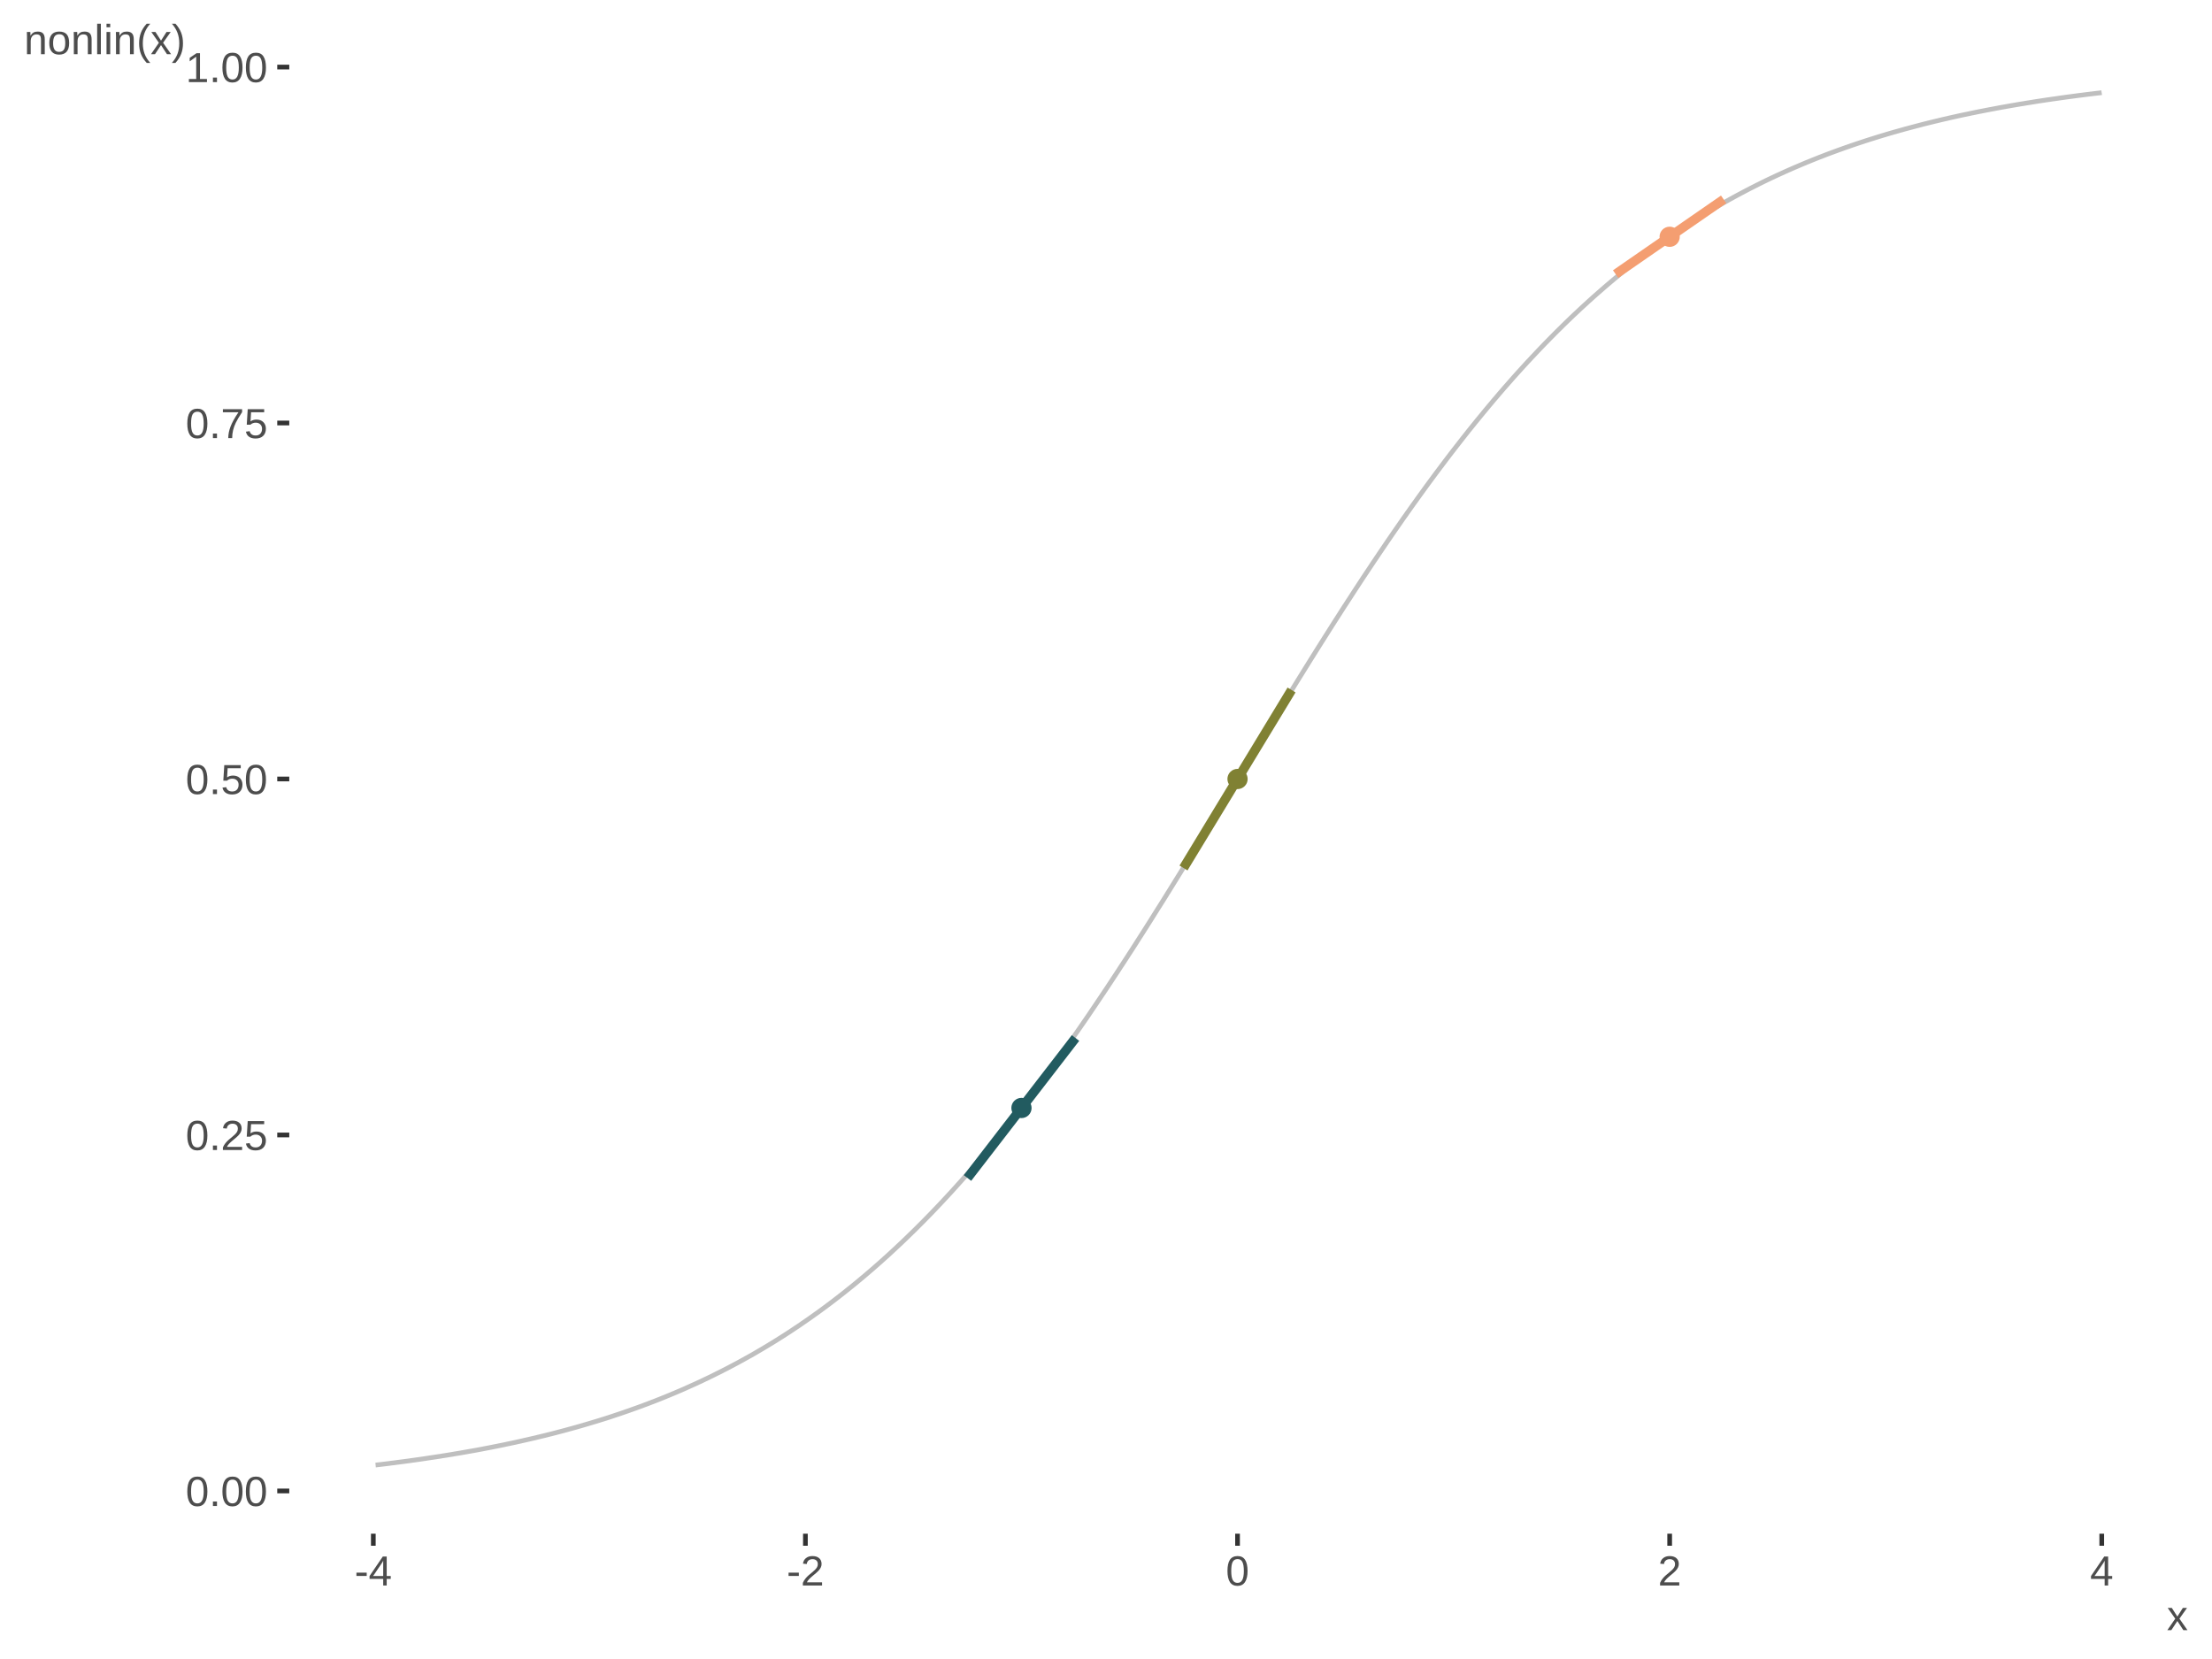
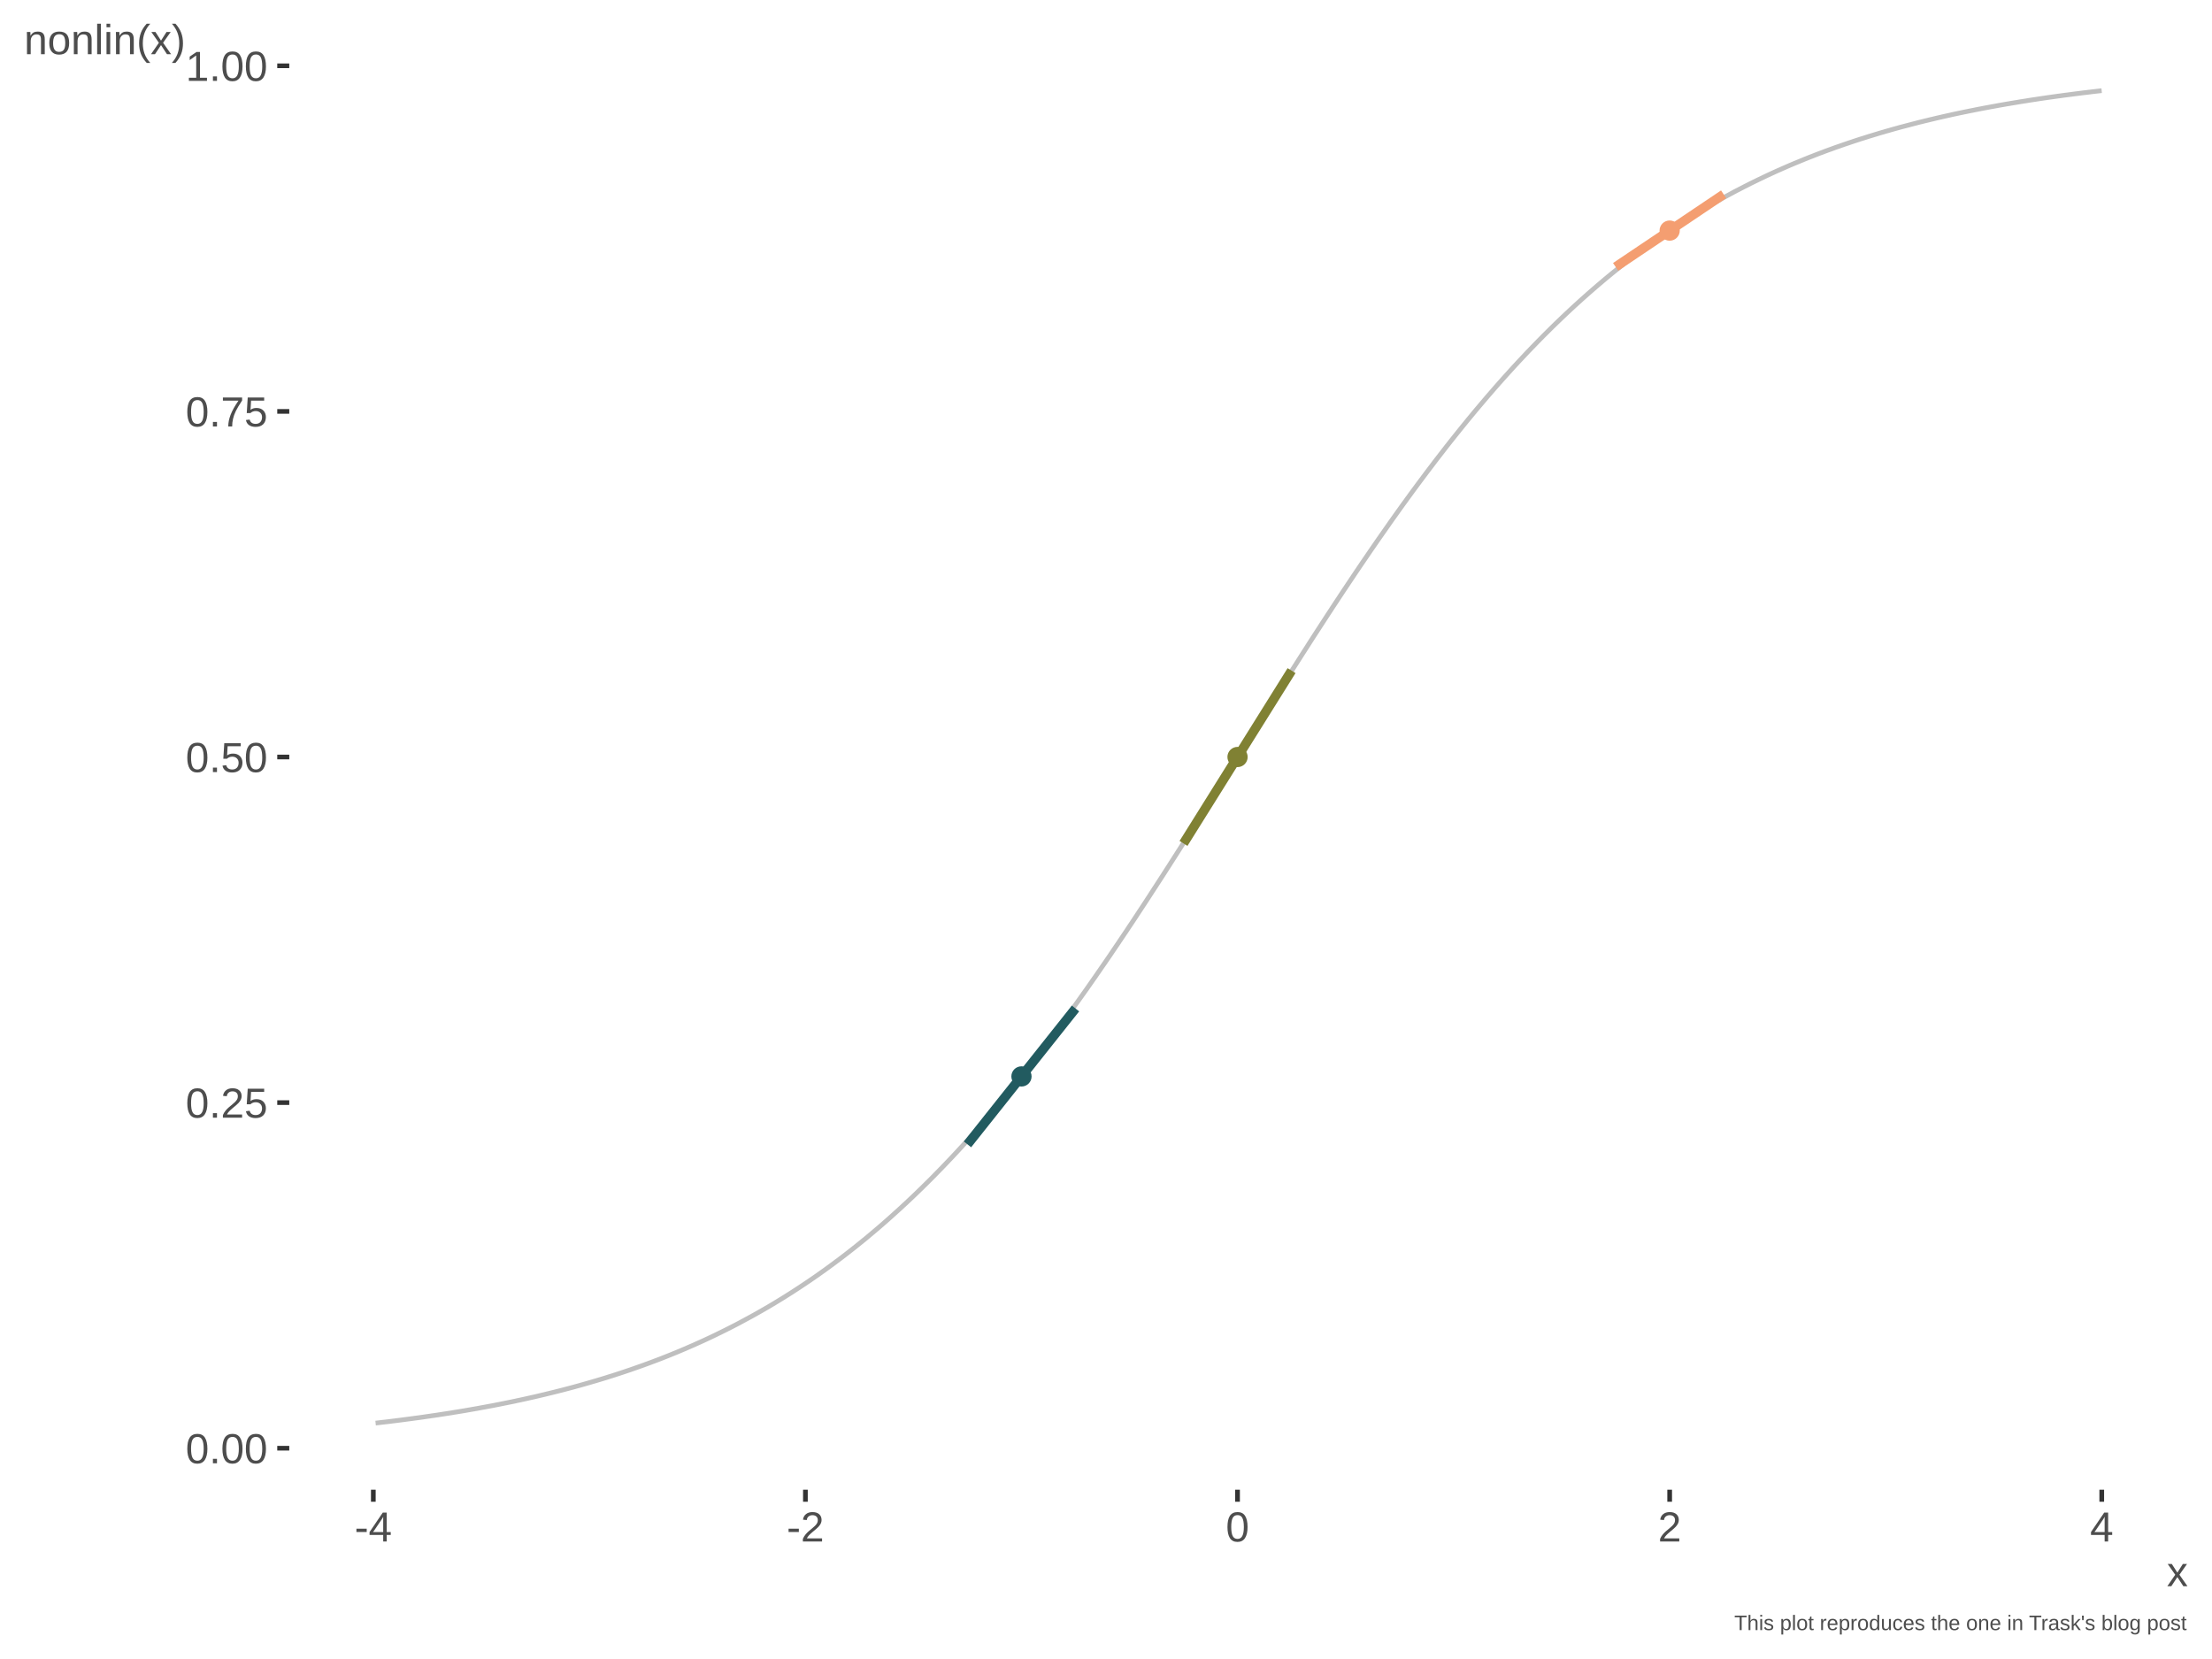
<svg xmlns="http://www.w3.org/2000/svg" viewBox="0 0 504.00 378.00">
  <defs>
    <style type="text/css">
    line, polyline, polygon, path, rect, circle {
      fill: none;
      stroke: #000000;
      stroke-linecap: round;
      stroke-linejoin: round;
      stroke-miterlimit: 10.00;
    }
  </style>
  </defs>
  <rect width="100%" height="100%" style="stroke: none; fill: none;" />
  <rect x="0.00" y="0.00" width="504.00" height="378.00" style="stroke-width: 1.07; stroke: none;" />
  <defs>
-     <clipPath id="cpNjUuOTF8NDk4LjUyfDM0OS40NXw1LjQ4">
-       <rect x="65.91" y="5.48" width="432.61" height="343.97" />
+     <clipPath id="cpNjUuOTF8NDk4LjUyfDMzOS40M3w1LjQ4">
+       <rect x="65.91" y="5.48" width="432.61" height="333.95" />
    </clipPath>
  </defs>
-   <polyline points="85.58,333.81 85.78,333.79 85.82,333.78 86.93,333.65 88.26,333.49 88.83,333.42 88.92,333.40 89.40,333.34 89.45,333.34 89.52,333.33 89.69,333.31 90.21,333.24 90.22,333.24 90.33,333.22 91.60,333.06 92.13,332.99 93.33,332.83 94.01,332.73 94.25,332.70 94.61,332.65 95.89,332.47 96.00,332.45 96.24,332.42 96.63,332.36 97.17,332.28 97.55,332.22 98.62,332.06 98.71,332.05 98.95,332.01 99.05,332.00 99.18,331.98 99.31,331.96 99.75,331.89 100.49,331.78 100.51,331.77 101.41,331.63 101.86,331.56 101.95,331.54 102.08,331.52 103.03,331.37 103.35,331.31 103.94,331.21 104.61,331.10 104.92,331.05 105.05,331.03 105.06,331.02 105.38,330.97 105.59,330.93 105.83,330.89 106.40,330.79 106.78,330.72 107.65,330.57 107.87,330.53 108.02,330.50 108.27,330.46 108.65,330.39 109.39,330.25 109.46,330.24 109.56,330.22 109.78,330.18 110.18,330.10 110.19,330.10 110.44,330.05 110.62,330.02 110.64,330.01 110.97,329.95 111.24,329.90 111.28,329.89 112.01,329.75 112.64,329.62 112.89,329.57 113.08,329.54 113.59,329.43 113.80,329.39 113.90,329.37 114.70,329.21 115.13,329.12 115.29,329.08 115.34,329.07 115.41,329.06 115.44,329.05 116.34,328.86 117.45,328.63 117.79,328.55 118.24,328.45 118.66,328.36 118.91,328.30 119.08,328.26 121.94,327.61 122.10,327.57 122.23,327.54 122.41,327.49 122.53,327.46 123.58,327.21 124.11,327.08 124.23,327.05 124.50,326.99 124.78,326.91 125.69,326.69 126.40,326.50 126.43,326.50 127.06,326.33 127.57,326.20 127.91,326.11 128.00,326.09 128.02,326.08 128.52,325.95 129.76,325.61 130.48,325.41 131.21,325.21 131.42,325.15 131.88,325.02 132.03,324.98 132.43,324.86 132.90,324.73 132.98,324.70 133.67,324.50 133.78,324.47 134.50,324.25 134.57,324.23 135.60,323.92 135.69,323.90 135.92,323.83 136.01,323.80 136.81,323.55 136.82,323.55 137.13,323.45 137.31,323.39 137.37,323.38 137.73,323.26 137.87,323.22 137.90,323.21 138.03,323.17 138.81,322.92 139.30,322.76 139.65,322.64 140.64,322.31 141.22,322.12 141.44,322.04 141.49,322.03 141.62,321.98 141.68,321.96 142.78,321.58 143.08,321.48 143.14,321.46 143.28,321.41 143.40,321.37 143.43,321.36 143.47,321.34 145.23,320.71 146.03,320.42 146.04,320.42 146.26,320.34 146.78,320.14 147.13,320.01 147.37,319.92 147.44,319.90 147.98,319.69 148.70,319.41 148.90,319.34 149.28,319.19 149.77,318.99 150.00,318.91 150.05,318.89 150.20,318.82 150.22,318.82 151.11,318.46 151.74,318.21 151.84,318.16 152.10,318.06 152.72,317.80 153.36,317.53 153.45,317.50 154.03,317.25 154.51,317.05 154.55,317.03 154.59,317.01 154.84,316.91 155.03,316.83 155.12,316.79 155.14,316.78 156.29,316.28 156.41,316.22 156.43,316.21 157.94,315.53 158.39,315.33 158.87,315.11 158.97,315.06 159.06,315.02 159.16,314.97 159.57,314.79 159.80,314.68 160.38,314.40 160.38,314.40 160.75,314.22 160.79,314.21 161.19,314.02 161.37,313.93 162.70,313.28 163.60,312.83 164.48,312.39 164.60,312.33 164.88,312.18 164.97,312.14 165.88,311.67 166.18,311.52 166.24,311.48 166.79,311.19 166.99,311.09 167.22,310.96 168.13,310.48 168.60,310.22 168.80,310.11 168.82,310.10 169.02,309.99 170.84,308.98 171.17,308.80 171.71,308.49 172.21,308.20 172.41,308.08 173.18,307.63 173.52,307.43 173.72,307.31 173.97,307.17 174.21,307.02 175.11,306.48 175.82,306.05 176.49,305.64 177.57,304.96 178.50,304.37 179.08,304.00 179.13,303.97 179.43,303.77 179.43,303.77 179.62,303.65 179.62,303.64 179.90,303.47 180.20,303.27 180.65,302.97 180.74,302.91 181.46,302.43 181.74,302.25 182.62,301.65 182.68,301.60 184.31,300.48 185.87,299.37 186.02,299.26 186.34,299.04 186.52,298.91 186.67,298.79 186.73,298.75 186.90,298.63 187.73,298.02 187.82,297.95 188.41,297.52 188.43,297.50 188.45,297.48 189.13,296.98 189.27,296.87 189.63,296.60 190.29,296.09 190.30,296.09 190.41,296.00 190.55,295.89 190.98,295.56 191.11,295.46 191.49,295.16 191.93,294.82 192.13,294.66 192.49,294.38 192.67,294.23 194.02,293.15 194.09,293.10 194.41,292.84 194.44,292.81 194.53,292.74 195.62,291.84 196.17,291.38 196.46,291.14 196.60,291.02 196.70,290.94 197.22,290.50 198.84,289.11 200.19,287.93 200.43,287.72 200.69,287.49 200.69,287.49 200.74,287.44 200.84,287.35 202.30,286.04 202.48,285.87 202.67,285.70 203.87,284.59 204.16,284.32 205.45,283.11 205.74,282.83 206.38,282.22 206.47,282.13 207.84,280.80 207.95,280.70 208.12,280.53 208.80,279.86 209.46,279.20 209.61,279.05 209.96,278.70 210.28,278.38 211.67,276.96 211.94,276.69 213.00,275.58 213.15,275.42 213.19,275.38 213.84,274.70 214.29,274.22 214.53,273.97 214.54,273.96 215.28,273.16 215.89,272.51 215.96,272.43 216.31,272.05 216.41,271.95 216.44,271.91 216.51,271.84 217.12,271.17 217.18,271.10 217.28,270.99 217.56,270.68 217.73,270.50 218.02,270.17 218.42,269.73 218.59,269.54 218.95,269.14 219.05,269.02 219.10,268.97 219.67,268.32 220.04,267.91 220.73,267.12 221.39,266.37 221.59,266.13 221.81,265.88 222.09,265.55 222.20,265.43 222.21,265.41 222.23,265.39 222.33,265.28 222.40,265.19 222.48,265.09 223.14,264.32 223.52,263.88 223.55,263.84 224.16,263.12 224.31,262.94 224.43,262.80 225.51,261.50 225.55,261.46 225.63,261.35 225.81,261.14 226.30,260.55 227.01,259.68 227.58,258.98 227.74,258.78 228.29,258.10 229.42,256.69 229.58,256.49 230.41,255.44 230.45,255.39 230.88,254.84 230.90,254.83 230.91,254.80 231.12,254.54 231.48,254.08 231.90,253.54 231.98,253.44 232.54,252.72 232.83,252.34 234.22,250.52 234.43,250.25 234.66,249.94 234.73,249.86 234.91,249.62 235.35,249.03 235.39,248.98 235.65,248.63 235.70,248.57 236.00,248.16 236.18,247.92 236.33,247.73 236.41,247.62 237.11,246.67 237.12,246.67 237.52,246.13 237.89,245.62 238.22,245.18 238.65,244.60 238.68,244.55 239.18,243.86 239.58,243.31 240.20,242.45 241.46,240.70 241.68,240.39 241.74,240.32 242.05,239.87 242.23,239.62 242.33,239.48 242.59,239.13 242.77,238.87 242.92,238.66 243.45,237.90 244.83,235.94 244.86,235.90 244.87,235.88 245.28,235.29 245.85,234.47 246.56,233.44 246.98,232.83 247.03,232.76 247.76,231.70 248.51,230.59 248.62,230.43 248.83,230.11 249.62,228.95 249.80,228.68 249.81,228.67 250.45,227.71 250.55,227.57 251.03,226.85 251.49,226.17 251.68,225.87 251.87,225.60 252.10,225.25 252.87,224.09 253.75,222.75 253.80,222.67 253.91,222.51 254.25,221.99 254.29,221.93 254.98,220.88 254.98,220.87 255.49,220.09 255.90,219.47 255.99,219.33 256.24,218.95 256.26,218.91 256.33,218.80 256.37,218.75 256.76,218.15 257.13,217.57 257.59,216.86 257.62,216.82 257.77,216.59 258.92,214.80 259.13,214.46 259.19,214.37 259.19,214.36 259.33,214.15 259.36,214.10 260.80,211.85 260.82,211.82 261.66,210.49 262.47,209.21 263.00,208.36 263.29,207.90 263.35,207.81 263.51,207.55 263.81,207.07 264.09,206.63 264.36,206.21 264.70,205.66 264.78,205.54 265.85,203.82 266.05,203.49 266.26,203.17 266.57,202.66 266.83,202.24 267.29,201.50 267.78,200.71 269.02,198.71 269.86,197.34 270.21,196.78 270.42,196.43 270.92,195.63 271.04,195.43 271.14,195.27 271.16,195.23 271.54,194.62 271.75,194.26 272.28,193.40 272.45,193.13 272.59,192.90 272.66,192.79 273.00,192.22 273.04,192.17 273.09,192.07 273.16,191.97 273.20,191.90 273.35,191.65 273.52,191.38 274.03,190.55 274.91,189.10 274.95,189.04 275.81,187.63 276.06,187.22 276.33,186.78 276.52,186.47 277.59,184.71 277.93,184.14 278.02,184.00 278.04,183.96 279.05,182.29 279.10,182.22 279.34,181.83 279.43,181.68 279.87,180.96 280.00,180.73 280.03,180.69 280.24,180.35 280.67,179.64 281.06,178.98 281.13,178.87 281.39,178.45 282.14,177.20 282.31,176.94 282.66,176.35 282.74,176.23 282.86,176.03 283.29,175.32 284.15,173.90 284.27,173.70 284.70,172.99 284.74,172.93 284.87,172.71 284.98,172.53 285.96,170.92 286.29,170.38 286.37,170.25 287.77,167.94 288.09,167.43 288.32,167.04 288.59,166.61 288.67,166.47 289.04,165.86 289.29,165.46 289.31,165.42 290.73,163.09 290.82,162.96 291.42,161.98 291.94,161.13 292.22,160.66 292.64,159.98 292.73,159.84 292.91,159.54 293.02,159.37 293.64,158.35 293.67,158.30 294.10,157.60 294.11,157.59 294.81,156.46 294.99,156.16 296.88,153.11 297.25,152.52 297.51,152.10 297.64,151.89 298.50,150.51 298.56,150.41 298.64,150.28 299.39,149.09 300.22,147.76 300.74,146.94 300.94,146.62 302.16,144.69 302.86,143.59 303.03,143.31 303.31,142.88 303.35,142.81 303.59,142.43 304.48,141.04 305.33,139.71 305.95,138.74 306.38,138.07 306.46,137.96 306.70,137.59 307.28,136.69 307.68,136.08 308.63,134.61 310.39,131.92 311.46,130.31 312.22,129.17 312.75,128.37 312.80,128.29 312.83,128.25 313.98,126.54 314.35,125.99 316.25,123.19 316.60,122.68 316.65,122.60 316.79,122.40 317.64,121.16 318.33,120.17 318.83,119.45 319.66,118.25 319.95,117.84 320.27,117.40 320.60,116.92 320.72,116.75 320.87,116.55 321.18,116.10 321.96,115.00 322.77,113.88 322.77,113.87 322.85,113.76 323.30,113.14 323.44,112.94 323.89,112.32 325.08,110.68 325.19,110.53 325.30,110.38 326.25,109.09 327.12,107.91 329.39,104.89 329.40,104.88 329.54,104.69 329.65,104.55 329.93,104.18 330.58,103.33 330.95,102.85 331.09,102.67 331.30,102.40 331.85,101.69 332.82,100.45 333.33,99.79 333.58,99.48 333.73,99.29 334.54,98.26 335.09,97.58 335.10,97.57 335.51,97.06 336.28,96.10 337.15,95.04 337.98,94.03 338.01,93.99 338.21,93.75 338.72,93.13 338.81,93.03 338.81,93.02 339.50,92.20 339.74,91.92 339.89,91.74 340.26,91.29 340.47,91.04 340.88,90.57 341.39,89.97 341.70,89.60 341.81,89.48 342.36,88.84 342.90,88.21 342.91,88.21 343.47,87.57 344.13,86.82 344.22,86.72 344.54,86.35 344.91,85.93 345.30,85.50 345.77,84.97 346.17,84.53 346.30,84.39 346.80,83.84 348.03,82.49 348.15,82.36 348.32,82.19 349.06,81.39 349.48,80.95 350.38,79.99 351.21,79.12 351.23,79.10 351.35,78.98 351.51,78.81 351.72,78.59 351.98,78.32 353.43,76.84 353.96,76.31 354.77,75.49 354.87,75.39 355.63,74.65 356.12,74.16 356.57,73.72 356.58,73.71 356.65,73.64 356.90,73.40 357.51,72.81 357.56,72.77 357.87,72.46 358.67,71.70 358.77,71.61 359.24,71.17 359.40,71.02 360.27,70.20 360.63,69.87 361.71,68.89 361.83,68.77 362.29,68.36 363.04,67.68 363.36,67.40 364.05,66.79 364.18,66.68 364.27,66.60 365.12,65.86 365.36,65.65 365.55,65.48 365.64,65.40 365.66,65.38 365.67,65.38 366.53,64.64 366.63,64.56 366.87,64.36 366.87,64.36 366.97,64.27 367.27,64.02 367.47,63.85 367.67,63.68 367.80,63.57 368.16,63.27 368.58,62.93 368.78,62.76 369.95,61.80 370.07,61.71 370.07,61.71 370.08,61.70 370.28,61.54 370.38,61.46 370.38,61.46 370.74,61.17 371.44,60.61 371.67,60.43 371.70,60.41 372.28,59.95 372.47,59.80 372.92,59.45 373.09,59.32 373.26,59.19 373.46,59.03 373.50,59.00 373.62,58.91 374.52,58.23 375.43,57.54 376.35,56.86 376.87,56.48 376.91,56.45 377.66,55.91 377.71,55.87 378.50,55.30 379.13,54.86 379.50,54.60 380.36,54.00 380.77,53.71 380.91,53.62 381.02,53.54 381.04,53.53 381.74,53.05 382.28,52.68 382.33,52.65 383.04,52.17 383.15,52.11 383.22,52.06 383.62,51.79 383.85,51.64 384.49,51.23 385.14,50.80 385.21,50.76 385.63,50.49 386.85,49.72 387.06,49.59 387.18,49.52 387.57,49.27 388.24,48.86 388.39,48.77 388.56,48.67 388.59,48.65 391.00,47.21 391.12,47.14 391.19,47.10 391.24,47.07 391.47,46.94 391.53,46.90 391.67,46.82 391.81,46.74 392.24,46.49 392.64,46.26 393.10,46.00 393.36,45.85 393.40,45.84 393.46,45.80 394.03,45.48 394.19,45.39 395.21,44.83 395.82,44.50 395.88,44.47 395.93,44.44 397.12,43.81 397.33,43.70 397.85,43.42 398.87,42.89 399.06,42.80 399.65,42.50 400.57,42.03 400.78,41.93 401.35,41.65 401.85,41.40 402.69,40.99 404.40,40.18 404.90,39.95 404.96,39.92 405.41,39.72 405.56,39.65 405.73,39.57 407.46,38.79 407.88,38.61 407.98,38.56 408.06,38.53 408.11,38.51 408.37,38.39 408.45,38.36 408.94,38.14 409.10,38.08 410.90,37.31 411.03,37.26 411.18,37.20 411.36,37.12 411.62,37.01 411.67,36.99 411.88,36.91 412.03,36.85 412.59,36.62 412.68,36.58 414.11,36.01 414.58,35.82 414.85,35.72 415.24,35.57 415.65,35.41 416.07,35.25 416.11,35.23 416.40,35.12 416.89,34.94 417.10,34.86 418.08,34.50 418.33,34.41 418.98,34.17 419.60,33.95 419.63,33.94 420.23,33.72 420.47,33.64 421.39,33.32 421.81,33.17 422.22,33.03 422.76,32.85 423.23,32.69 424.02,32.43 424.22,32.36 424.55,32.26 424.74,32.19 425.18,32.05 425.46,31.96 425.54,31.94 425.64,31.90 426.43,31.65 426.60,31.60 427.55,31.30 427.56,31.30 428.00,31.16 428.86,30.90 429.32,30.76 429.37,30.75 429.78,30.62 430.02,30.55 430.16,30.51 430.47,30.42 430.67,30.36 431.40,30.15 431.75,30.05 431.87,30.02 433.10,29.67 433.68,29.51 434.17,29.37 434.17,29.37 436.43,28.77 436.71,28.69 436.97,28.63 437.57,28.47 437.71,28.43 438.65,28.19 438.87,28.14 439.22,28.05 439.87,27.89 440.38,27.77 440.71,27.68 441.29,27.55 441.70,27.45 441.99,27.38 442.36,27.29 442.37,27.29 442.73,27.20 443.46,27.04 443.59,27.01 444.09,26.89 444.57,26.78 444.93,26.70 446.14,26.43 447.11,26.22 447.58,26.12 447.70,26.10 448.94,25.84 448.98,25.83 449.10,25.80 449.44,25.73 449.47,25.73 449.79,25.66 450.25,25.57 450.60,25.50 450.72,25.47 450.77,25.46 450.83,25.45 451.02,25.41 451.21,25.38 451.55,25.31 452.33,25.16 452.42,25.14 452.46,25.13 453.16,25.00 453.17,24.99 453.19,24.99 453.57,24.92 454.54,24.74 454.63,24.72 454.91,24.67 455.38,24.58 456.07,24.45 456.24,24.42 456.32,24.41 456.42,24.39 456.71,24.34 456.72,24.34 456.99,24.29 457.10,24.27 457.14,24.26 457.84,24.14 457.94,24.12 458.02,24.11 458.39,24.04 458.77,23.98 459.57,23.84 460.51,23.68 460.59,23.67 460.66,23.66 460.92,23.62 461.22,23.57 461.43,23.53 461.67,23.49 462.05,23.43 462.20,23.41 463.12,23.26 463.37,23.22 463.56,23.19 463.69,23.17 463.86,23.14 464.05,23.11 464.44,23.05 464.83,22.99 464.97,22.97 466.76,22.70 466.88,22.69 467.13,22.65 467.25,22.63 467.42,22.61 467.46,22.60 468.54,22.45 468.96,22.39 469.30,22.34 469.50,22.31 470.44,22.18 471.15,22.08 471.41,22.05 471.62,22.02 472.91,21.85 473.01,21.84 473.49,21.77 473.80,21.73 474.49,21.65 474.75,21.61 475.19,21.56 475.21,21.56 475.38,21.53 475.67,21.50 475.70,21.49 476.00,21.46 476.04,21.45 476.42,21.40 476.49,21.40 477.29,21.30 477.34,21.29 477.35,21.29 478.67,21.14 478.86,21.11 " style="stroke-width: 1.07; stroke: #000000; stroke-opacity: 0.25; stroke-linecap: butt;" clip-path="url(#cpNjUuOTF8NDk4LjUyfDM0OS40NXw1LjQ4)" />
-   <circle cx="232.74" cy="252.45" r="1.95" style="stroke-width: 0.71; stroke: #225B60; fill: #225B60;" clip-path="url(#cpNjUuOTF8NDk4LjUyfDM0OS40NXw1LjQ4)" />
-   <circle cx="281.97" cy="177.49" r="1.95" style="stroke-width: 0.71; stroke: #808133; fill: #808133;" clip-path="url(#cpNjUuOTF8NDk4LjUyfDM0OS40NXw1LjQ4)" />
-   <circle cx="380.43" cy="53.95" r="1.95" style="stroke-width: 0.71; stroke: #F49E71; fill: #F49E71;" clip-path="url(#cpNjUuOTF8NDk4LjUyfDM0OS40NXw1LjQ4)" />
-   <line x1="220.44" y1="268.40" x2="245.05" y2="236.51" style="stroke-width: 2.13; stroke: #225B60; stroke-linecap: butt;" clip-path="url(#cpNjUuOTF8NDk4LjUyfDM0OS40NXw1LjQ4)" />
-   <line x1="269.66" y1="197.77" x2="294.28" y2="157.21" style="stroke-width: 2.13; stroke: #808133; stroke-linecap: butt;" clip-path="url(#cpNjUuOTF8NDk4LjUyfDM0OS40NXw1LjQ4)" />
-   <line x1="368.12" y1="62.46" x2="392.73" y2="45.43" style="stroke-width: 2.13; stroke: #F49E71; stroke-linecap: butt;" clip-path="url(#cpNjUuOTF8NDk4LjUyfDM0OS40NXw1LjQ4)" />
+   <polyline points="85.58,324.25 85.78,324.23 85.82,324.22 86.93,324.09 88.26,323.94 88.83,323.87 88.92,323.86 89.40,323.80 89.45,323.79 89.52,323.78 89.69,323.76 90.21,323.70 90.22,323.70 90.33,323.68 91.60,323.52 92.13,323.45 93.33,323.29 94.01,323.20 94.25,323.17 94.61,323.12 95.89,322.95 96.00,322.93 96.24,322.90 96.63,322.84 97.17,322.76 97.55,322.71 98.62,322.55 98.71,322.54 98.95,322.51 99.05,322.49 99.18,322.47 99.31,322.45 99.75,322.39 100.49,322.27 100.51,322.27 101.41,322.13 101.86,322.06 101.95,322.05 102.08,322.03 103.03,321.88 103.35,321.82 103.94,321.73 104.61,321.62 104.92,321.57 105.05,321.55 105.06,321.55 105.38,321.49 105.59,321.46 105.83,321.42 106.40,321.32 106.78,321.25 107.65,321.10 107.87,321.06 108.02,321.04 108.27,320.99 108.65,320.93 109.39,320.79 109.46,320.78 109.56,320.76 109.78,320.72 110.18,320.65 110.19,320.65 110.44,320.60 110.62,320.57 110.64,320.56 110.97,320.50 111.24,320.45 111.28,320.44 112.01,320.31 112.64,320.19 112.89,320.14 113.08,320.10 113.59,320.00 113.80,319.96 113.90,319.94 114.70,319.78 115.13,319.69 115.29,319.66 115.34,319.65 115.41,319.64 115.44,319.63 116.34,319.45 117.45,319.22 117.79,319.14 118.24,319.05 118.66,318.96 118.91,318.90 119.08,318.87 121.94,318.23 122.10,318.19 122.23,318.16 122.41,318.12 122.53,318.09 123.58,317.84 124.11,317.72 124.23,317.69 124.50,317.62 124.78,317.55 125.69,317.33 126.40,317.16 126.43,317.15 127.06,316.99 127.57,316.86 127.91,316.78 128.00,316.75 128.02,316.75 128.52,316.62 129.76,316.29 130.48,316.10 131.21,315.90 131.42,315.84 131.88,315.72 132.03,315.68 132.43,315.56 132.90,315.43 132.98,315.41 133.67,315.21 133.78,315.18 134.50,314.97 134.57,314.95 135.60,314.65 135.69,314.63 135.92,314.56 136.01,314.53 136.81,314.29 136.82,314.29 137.13,314.19 137.31,314.14 137.37,314.12 137.73,314.01 137.87,313.96 137.90,313.96 138.03,313.92 138.81,313.67 139.30,313.52 139.65,313.41 140.64,313.09 141.22,312.90 141.44,312.83 141.49,312.81 141.62,312.77 141.68,312.75 142.78,312.38 143.08,312.28 143.14,312.26 143.28,312.21 143.40,312.17 143.43,312.16 143.47,312.15 145.23,311.53 146.03,311.25 146.04,311.25 146.26,311.17 146.78,310.98 147.13,310.85 147.37,310.77 147.44,310.74 147.98,310.54 148.70,310.27 148.90,310.20 149.28,310.05 149.77,309.87 150.00,309.78 150.05,309.76 150.20,309.70 150.22,309.70 151.11,309.35 151.74,309.10 151.84,309.06 152.10,308.96 152.72,308.71 153.36,308.45 153.45,308.41 154.03,308.18 154.51,307.98 154.55,307.96 154.59,307.94 154.84,307.84 155.03,307.76 155.12,307.72 155.14,307.71 156.29,307.23 156.41,307.18 156.43,307.16 157.94,306.51 158.39,306.31 158.87,306.09 158.97,306.05 159.06,306.01 159.16,305.96 159.57,305.78 159.80,305.67 160.38,305.41 160.38,305.41 160.75,305.24 160.79,305.22 161.19,305.03 161.37,304.95 162.70,304.32 163.60,303.88 164.48,303.45 164.60,303.39 164.88,303.25 164.97,303.21 165.88,302.75 166.18,302.61 166.24,302.57 166.79,302.29 166.99,302.19 167.22,302.07 168.13,301.60 168.60,301.35 168.80,301.24 168.82,301.23 169.02,301.12 170.84,300.14 171.17,299.96 171.71,299.66 172.21,299.38 172.41,299.27 173.18,298.83 173.52,298.64 173.72,298.52 173.97,298.38 174.21,298.24 175.11,297.72 175.82,297.30 176.49,296.90 177.57,296.24 178.50,295.67 179.08,295.31 179.13,295.27 179.43,295.09 179.43,295.08 179.62,294.96 179.62,294.96 179.90,294.79 180.20,294.60 180.65,294.31 180.74,294.25 181.46,293.78 181.74,293.60 182.62,293.02 182.68,292.98 184.31,291.89 185.87,290.82 186.02,290.71 186.34,290.49 186.52,290.36 186.67,290.25 186.73,290.21 186.90,290.09 187.73,289.50 187.82,289.44 188.41,289.01 188.43,289.00 188.45,288.98 189.13,288.49 189.27,288.38 189.63,288.12 190.29,287.63 190.30,287.63 190.41,287.54 190.55,287.43 190.98,287.12 191.11,287.02 191.49,286.73 191.93,286.40 192.13,286.24 192.49,285.97 192.67,285.83 194.02,284.78 194.09,284.72 194.41,284.47 194.44,284.44 194.53,284.38 195.62,283.50 196.17,283.06 196.46,282.82 196.60,282.71 196.70,282.63 197.22,282.21 198.84,280.85 200.19,279.71 200.43,279.50 200.69,279.28 200.69,279.28 200.74,279.23 200.84,279.15 202.30,277.87 202.48,277.71 202.67,277.54 203.87,276.46 204.16,276.20 205.45,275.03 205.74,274.75 206.38,274.17 206.47,274.08 207.84,272.79 207.95,272.69 208.12,272.52 208.80,271.87 209.46,271.23 209.61,271.08 209.96,270.75 210.28,270.43 211.67,269.06 211.94,268.79 213.00,267.72 213.15,267.56 213.19,267.52 213.84,266.86 214.29,266.39 214.53,266.16 214.54,266.14 215.28,265.37 215.89,264.73 215.96,264.66 216.31,264.29 216.41,264.19 216.44,264.15 216.51,264.08 217.12,263.44 217.18,263.37 217.28,263.26 217.56,262.96 217.73,262.78 218.02,262.47 218.42,262.04 218.59,261.85 218.95,261.46 219.05,261.35 219.10,261.30 219.67,260.67 220.04,260.27 220.73,259.51 221.39,258.77 221.59,258.54 221.81,258.30 222.09,257.98 222.20,257.86 222.21,257.84 222.23,257.82 222.33,257.71 222.40,257.63 222.48,257.53 223.14,256.78 223.52,256.36 223.55,256.31 224.16,255.62 224.31,255.44 224.43,255.31 225.51,254.04 225.55,254.00 225.63,253.90 225.81,253.69 226.30,253.12 227.01,252.28 227.58,251.60 227.74,251.41 228.29,250.74 229.42,249.38 229.58,249.18 230.41,248.16 230.45,248.11 230.88,247.58 230.90,247.57 230.91,247.54 231.12,247.29 231.48,246.84 231.90,246.32 231.98,246.22 232.54,245.52 232.83,245.15 234.22,243.39 234.43,243.13 234.66,242.83 234.73,242.74 234.91,242.51 235.35,241.94 235.39,241.89 235.65,241.55 235.70,241.49 236.00,241.10 236.18,240.86 236.33,240.68 236.41,240.57 237.11,239.65 237.12,239.64 237.52,239.12 237.89,238.63 238.22,238.20 238.65,237.63 238.68,237.59 239.18,236.92 239.58,236.39 240.20,235.55 241.46,233.85 241.68,233.55 241.74,233.48 242.05,233.05 242.23,232.80 242.33,232.67 242.59,232.32 242.77,232.08 242.92,231.87 243.45,231.13 244.83,229.23 244.86,229.19 244.87,229.17 245.28,228.60 245.85,227.80 246.56,226.80 246.98,226.21 247.03,226.14 247.76,225.11 248.51,224.03 248.62,223.88 248.83,223.57 249.62,222.45 249.80,222.18 249.81,222.17 250.45,221.24 250.55,221.10 251.03,220.40 251.49,219.74 251.68,219.46 251.87,219.19 252.10,218.85 252.87,217.73 253.75,216.42 253.80,216.35 253.91,216.19 254.25,215.68 254.29,215.63 254.98,214.61 254.98,214.60 255.49,213.84 255.90,213.24 255.99,213.10 256.24,212.73 256.26,212.70 256.33,212.59 256.37,212.54 256.76,211.96 257.13,211.39 257.59,210.70 257.62,210.67 257.77,210.44 258.92,208.70 259.13,208.37 259.19,208.28 259.19,208.28 259.33,208.07 259.36,208.02 260.80,205.84 260.82,205.81 261.66,204.52 262.47,203.27 263.00,202.45 263.29,202.01 263.35,201.92 263.51,201.67 263.81,201.20 264.09,200.77 264.36,200.36 264.70,199.83 264.78,199.71 265.85,198.04 266.05,197.73 266.26,197.41 266.57,196.92 266.83,196.51 267.29,195.79 267.78,195.03 269.02,193.08 269.86,191.76 270.21,191.21 270.42,190.87 270.92,190.09 271.04,189.90 271.14,189.74 271.16,189.70 271.54,189.11 271.75,188.77 272.28,187.93 272.45,187.66 272.59,187.44 272.66,187.34 273.00,186.79 273.04,186.74 273.09,186.64 273.16,186.54 273.20,186.48 273.35,186.23 273.52,185.97 274.03,185.16 274.91,183.75 274.95,183.70 275.81,182.33 276.06,181.93 276.33,181.50 276.52,181.20 277.59,179.49 277.93,178.94 278.02,178.80 278.04,178.76 279.05,177.15 279.10,177.07 279.34,176.69 279.43,176.55 279.87,175.85 280.00,175.63 280.03,175.59 280.24,175.26 280.67,174.57 281.06,173.93 281.13,173.83 281.39,173.42 282.14,172.20 282.31,171.95 282.66,171.38 282.74,171.26 282.86,171.06 283.29,170.38 284.15,169.00 284.27,168.80 284.70,168.11 284.74,168.05 284.87,167.84 284.98,167.67 285.96,166.11 286.29,165.58 286.37,165.45 287.77,163.21 288.09,162.71 288.32,162.34 288.59,161.92 288.67,161.78 289.04,161.19 289.29,160.80 289.31,160.77 290.73,158.50 290.82,158.37 291.42,157.42 291.94,156.60 292.22,156.14 292.64,155.48 292.73,155.35 292.91,155.05 293.02,154.89 293.64,153.90 293.67,153.85 294.10,153.17 294.11,153.16 294.81,152.06 294.99,151.78 296.88,148.81 297.25,148.24 297.51,147.83 297.64,147.63 298.50,146.28 298.56,146.19 298.64,146.06 299.39,144.90 300.22,143.62 300.74,142.82 300.94,142.51 302.16,140.63 302.86,139.56 303.03,139.30 303.31,138.88 303.35,138.81 303.59,138.44 304.48,137.09 305.33,135.80 305.95,134.86 306.38,134.21 306.46,134.10 306.70,133.74 307.28,132.87 307.68,132.27 308.63,130.85 310.39,128.24 311.46,126.68 312.22,125.56 312.75,124.79 312.80,124.72 312.83,124.68 313.98,123.01 314.35,122.48 316.25,119.77 316.60,119.27 316.65,119.19 316.79,118.99 317.64,117.80 318.33,116.83 318.83,116.13 319.66,114.97 319.95,114.57 320.27,114.14 320.60,113.67 320.72,113.51 320.87,113.31 321.18,112.88 321.96,111.81 322.77,110.72 322.77,110.72 322.85,110.61 323.30,110.00 323.44,109.81 323.89,109.21 325.08,107.62 325.19,107.47 325.30,107.33 326.25,106.08 327.12,104.93 329.39,102.00 329.40,101.99 329.54,101.80 329.65,101.66 329.93,101.31 330.58,100.48 330.95,100.02 331.09,99.84 331.30,99.58 331.85,98.89 332.82,97.68 333.33,97.05 333.58,96.74 333.73,96.56 334.54,95.56 335.09,94.90 335.10,94.89 335.51,94.39 336.28,93.46 337.15,92.43 337.98,91.45 338.01,91.42 338.21,91.18 338.72,90.58 338.81,90.48 338.81,90.47 339.50,89.68 339.74,89.40 339.89,89.23 340.26,88.80 340.47,88.55 340.88,88.09 341.39,87.51 341.70,87.15 341.81,87.04 342.36,86.41 342.90,85.81 342.91,85.80 343.47,85.18 344.13,84.45 344.22,84.35 344.54,84.00 344.91,83.59 345.30,83.17 345.77,82.66 346.17,82.23 346.30,82.09 346.80,81.56 348.03,80.25 348.15,80.13 348.32,79.95 349.06,79.18 349.48,78.75 350.38,77.82 351.21,76.98 351.23,76.96 351.35,76.84 351.51,76.67 351.72,76.46 351.98,76.20 353.43,74.76 353.96,74.24 354.77,73.45 354.87,73.36 355.63,72.63 356.12,72.16 356.57,71.74 356.58,71.72 356.65,71.66 356.90,71.42 357.51,70.85 357.56,70.81 357.87,70.51 358.67,69.78 358.77,69.68 359.24,69.26 359.40,69.11 360.27,68.32 360.63,68.00 361.71,67.04 361.83,66.93 362.29,66.53 363.04,65.87 363.36,65.60 364.05,65.00 364.18,64.89 364.27,64.82 365.12,64.10 365.36,63.89 365.55,63.74 365.64,63.66 365.66,63.64 365.67,63.63 366.53,62.92 366.63,62.84 366.87,62.64 366.87,62.64 366.97,62.56 367.27,62.31 367.47,62.15 367.67,61.98 367.80,61.88 368.16,61.59 368.58,61.25 368.78,61.10 369.95,60.16 370.07,60.07 370.07,60.07 370.08,60.06 370.28,59.90 370.38,59.83 370.38,59.83 370.74,59.55 371.44,59.01 371.67,58.83 371.70,58.81 372.28,58.37 372.47,58.22 372.92,57.88 373.09,57.75 373.26,57.63 373.46,57.47 373.50,57.44 373.62,57.36 374.52,56.69 375.43,56.03 376.35,55.37 376.87,54.99 376.91,54.96 377.66,54.44 377.71,54.40 378.50,53.85 379.13,53.42 379.50,53.17 380.36,52.58 380.77,52.30 380.91,52.22 381.02,52.14 381.04,52.13 381.74,51.66 382.28,51.31 382.33,51.28 383.04,50.81 383.15,50.75 383.22,50.70 383.62,50.45 383.85,50.30 384.49,49.89 385.14,49.48 385.21,49.44 385.63,49.18 386.85,48.43 387.06,48.31 387.18,48.23 387.57,48.00 388.24,47.60 388.39,47.51 388.56,47.41 388.59,47.39 391.00,46.00 391.12,45.93 391.19,45.89 391.24,45.86 391.47,45.73 391.53,45.70 391.67,45.62 391.81,45.54 392.24,45.30 392.64,45.07 393.10,44.82 393.36,44.68 393.40,44.66 393.46,44.62 394.03,44.32 394.19,44.23 395.21,43.68 395.82,43.36 395.88,43.33 395.93,43.31 397.12,42.69 397.33,42.58 397.85,42.32 398.87,41.80 399.06,41.71 399.65,41.42 400.57,40.97 400.78,40.87 401.35,40.60 401.85,40.36 402.69,39.96 404.40,39.17 404.90,38.95 404.96,38.92 405.41,38.72 405.56,38.66 405.73,38.58 407.46,37.82 407.88,37.64 407.98,37.60 408.06,37.56 408.11,37.55 408.37,37.43 408.45,37.40 408.94,37.19 409.10,37.13 410.90,36.39 411.03,36.33 411.18,36.27 411.36,36.20 411.62,36.10 411.67,36.08 411.88,35.99 412.03,35.93 412.59,35.71 412.68,35.68 414.11,35.12 414.58,34.94 414.85,34.84 415.24,34.70 415.65,34.54 416.07,34.38 416.11,34.37 416.40,34.26 416.89,34.08 417.10,34.01 418.08,33.65 418.33,33.56 418.98,33.34 419.60,33.12 419.63,33.11 420.23,32.90 420.47,32.82 421.39,32.51 421.81,32.37 422.22,32.23 422.76,32.05 423.23,31.90 424.02,31.64 424.22,31.58 424.55,31.48 424.74,31.42 425.18,31.28 425.46,31.19 425.54,31.17 425.64,31.13 426.43,30.89 426.60,30.84 427.55,30.55 427.56,30.55 428.00,30.41 428.86,30.16 429.32,30.03 429.37,30.01 429.78,29.89 430.02,29.82 430.16,29.79 430.47,29.70 430.67,29.64 431.40,29.43 431.75,29.33 431.87,29.30 433.10,28.96 433.68,28.81 434.17,28.68 434.17,28.68 436.43,28.09 436.71,28.02 436.97,27.95 437.57,27.80 437.71,27.77 438.65,27.53 438.87,27.48 439.22,27.40 439.87,27.24 440.38,27.12 440.71,27.04 441.29,26.90 441.70,26.81 441.99,26.74 442.36,26.66 442.37,26.65 442.73,26.57 443.46,26.41 443.59,26.38 444.09,26.27 444.57,26.16 444.93,26.08 446.14,25.82 447.11,25.62 447.58,25.52 447.70,25.50 448.94,25.24 448.98,25.24 449.10,25.21 449.44,25.15 449.47,25.14 449.79,25.08 450.25,24.98 450.60,24.92 450.72,24.89 450.77,24.88 450.83,24.87 451.02,24.83 451.21,24.80 451.55,24.73 452.33,24.58 452.42,24.57 452.46,24.56 453.16,24.43 453.17,24.43 453.19,24.42 453.57,24.35 454.54,24.18 454.63,24.16 454.91,24.11 455.38,24.02 456.07,23.90 456.24,23.87 456.32,23.86 456.42,23.84 456.71,23.79 456.72,23.79 456.99,23.74 457.10,23.72 457.14,23.71 457.84,23.60 457.94,23.58 458.02,23.56 458.39,23.50 458.77,23.44 459.57,23.31 460.51,23.15 460.59,23.14 460.66,23.13 460.92,23.09 461.22,23.04 461.43,23.01 461.67,22.97 462.05,22.91 462.20,22.88 463.12,22.74 463.37,22.70 463.56,22.67 463.69,22.66 463.86,22.63 464.05,22.60 464.44,22.54 464.83,22.48 464.97,22.46 466.76,22.20 466.88,22.18 467.13,22.15 467.25,22.13 467.42,22.11 467.46,22.10 468.54,21.95 468.96,21.89 469.30,21.85 469.50,21.82 470.44,21.69 471.15,21.60 471.41,21.57 471.62,21.54 472.91,21.37 473.01,21.36 473.49,21.30 473.80,21.26 474.49,21.17 474.75,21.14 475.19,21.09 475.21,21.09 475.38,21.07 475.67,21.03 475.70,21.03 476.00,20.99 476.04,20.99 476.42,20.94 476.49,20.93 477.29,20.84 477.34,20.83 477.35,20.83 478.67,20.68 478.86,20.66 " style="stroke-width: 1.07; stroke: #000000; stroke-opacity: 0.25; stroke-linecap: butt;" clip-path="url(#cpNjUuOTF8NDk4LjUyfDMzOS40M3w1LjQ4)" />
+   <circle cx="232.74" cy="245.26" r="1.95" style="stroke-width: 0.71; stroke: #225B60; fill: #225B60;" clip-path="url(#cpNjUuOTF8NDk4LjUyfDMzOS40M3w1LjQ4)" />
+   <circle cx="281.97" cy="172.48" r="1.95" style="stroke-width: 0.71; stroke: #808133; fill: #808133;" clip-path="url(#cpNjUuOTF8NDk4LjUyfDMzOS40M3w1LjQ4)" />
+   <circle cx="380.43" cy="52.54" r="1.95" style="stroke-width: 0.71; stroke: #F49E71; fill: #F49E71;" clip-path="url(#cpNjUuOTF8NDk4LjUyfDMzOS40M3w1LjQ4)" />
+   <line x1="220.44" y1="260.74" x2="245.05" y2="229.78" style="stroke-width: 2.13; stroke: #225B60; stroke-linecap: butt;" clip-path="url(#cpNjUuOTF8NDk4LjUyfDMzOS40M3w1LjQ4)" />
+   <line x1="269.66" y1="192.17" x2="294.28" y2="152.80" style="stroke-width: 2.13; stroke: #808133; stroke-linecap: butt;" clip-path="url(#cpNjUuOTF8NDk4LjUyfDMzOS40M3w1LjQ4)" />
+   <line x1="368.12" y1="60.81" x2="392.73" y2="44.27" style="stroke-width: 2.13; stroke: #F49E71; stroke-linecap: butt;" clip-path="url(#cpNjUuOTF8NDk4LjUyfDMzOS40M3w1LjQ4)" />
  <defs>
    <clipPath id="cpMC4wMHw1MDQuMDB8Mzc4LjAwfDAuMDA=">
      <rect x="0.00" y="0.00" width="504.00" height="378.00" />
    </clipPath>
  </defs>
  <g clip-path="url(#cpMC4wMHw1MDQuMDB8Mzc4LjAwfDAuMDA=)">
-     <text x="42.30" y="343.14" style="font-size: 9.60px; fill: #4D4D4D; font-family: Arial;" textLength="18.68px" lengthAdjust="spacingAndGlyphs">0.00</text>
+     <text x="42.30" y="333.41" style="font-size: 9.60px; fill: #4D4D4D; font-family: Arial;" textLength="18.68px" lengthAdjust="spacingAndGlyphs">0.00</text>
  </g>
  <g clip-path="url(#cpMC4wMHw1MDQuMDB8Mzc4LjAwfDAuMDA=)">
-     <text x="42.30" y="262.03" style="font-size: 9.60px; fill: #4D4D4D; font-family: Arial;" textLength="18.68px" lengthAdjust="spacingAndGlyphs">0.25</text>
+     <text x="42.30" y="254.66" style="font-size: 9.60px; fill: #4D4D4D; font-family: Arial;" textLength="18.68px" lengthAdjust="spacingAndGlyphs">0.25</text>
  </g>
  <g clip-path="url(#cpMC4wMHw1MDQuMDB8Mzc4LjAwfDAuMDA=)">
-     <text x="42.30" y="180.93" style="font-size: 9.60px; fill: #4D4D4D; font-family: Arial;" textLength="18.68px" lengthAdjust="spacingAndGlyphs">0.50</text>
+     <text x="42.30" y="175.92" style="font-size: 9.60px; fill: #4D4D4D; font-family: Arial;" textLength="18.68px" lengthAdjust="spacingAndGlyphs">0.50</text>
  </g>
  <g clip-path="url(#cpMC4wMHw1MDQuMDB8Mzc4LjAwfDAuMDA=)">
-     <text x="42.30" y="99.82" style="font-size: 9.60px; fill: #4D4D4D; font-family: Arial;" textLength="18.68px" lengthAdjust="spacingAndGlyphs">0.75</text>
+     <text x="42.30" y="97.17" style="font-size: 9.60px; fill: #4D4D4D; font-family: Arial;" textLength="18.68px" lengthAdjust="spacingAndGlyphs">0.75</text>
  </g>
  <g clip-path="url(#cpMC4wMHw1MDQuMDB8Mzc4LjAwfDAuMDA=)">
-     <text x="42.30" y="18.71" style="font-size: 9.60px; fill: #4D4D4D; font-family: Arial;" textLength="18.68px" lengthAdjust="spacingAndGlyphs">1.00</text>
+     <text x="42.30" y="18.43" style="font-size: 9.60px; fill: #4D4D4D; font-family: Arial;" textLength="18.68px" lengthAdjust="spacingAndGlyphs">1.00</text>
  </g>
-   <polyline points="63.17,339.71 65.91,339.71 " style="stroke-width: 1.07; stroke: #333333; stroke-linecap: butt;" clip-path="url(#cpMC4wMHw1MDQuMDB8Mzc4LjAwfDAuMDA=)" />
-   <polyline points="63.17,258.60 65.91,258.60 " style="stroke-width: 1.07; stroke: #333333; stroke-linecap: butt;" clip-path="url(#cpMC4wMHw1MDQuMDB8Mzc4LjAwfDAuMDA=)" />
-   <polyline points="63.17,177.49 65.91,177.49 " style="stroke-width: 1.07; stroke: #333333; stroke-linecap: butt;" clip-path="url(#cpMC4wMHw1MDQuMDB8Mzc4LjAwfDAuMDA=)" />
-   <polyline points="63.17,96.38 65.91,96.38 " style="stroke-width: 1.07; stroke: #333333; stroke-linecap: butt;" clip-path="url(#cpMC4wMHw1MDQuMDB8Mzc4LjAwfDAuMDA=)" />
-   <polyline points="63.17,15.28 65.91,15.28 " style="stroke-width: 1.07; stroke: #333333; stroke-linecap: butt;" clip-path="url(#cpMC4wMHw1MDQuMDB8Mzc4LjAwfDAuMDA=)" />
-   <polyline points="85.06,352.19 85.06,349.45 " style="stroke-width: 1.07; stroke: #333333; stroke-linecap: butt;" clip-path="url(#cpMC4wMHw1MDQuMDB8Mzc4LjAwfDAuMDA=)" />
-   <polyline points="183.51,352.19 183.51,349.45 " style="stroke-width: 1.07; stroke: #333333; stroke-linecap: butt;" clip-path="url(#cpMC4wMHw1MDQuMDB8Mzc4LjAwfDAuMDA=)" />
-   <polyline points="281.97,352.19 281.97,349.45 " style="stroke-width: 1.07; stroke: #333333; stroke-linecap: butt;" clip-path="url(#cpMC4wMHw1MDQuMDB8Mzc4LjAwfDAuMDA=)" />
-   <polyline points="380.43,352.19 380.43,349.45 " style="stroke-width: 1.07; stroke: #333333; stroke-linecap: butt;" clip-path="url(#cpMC4wMHw1MDQuMDB8Mzc4LjAwfDAuMDA=)" />
-   <polyline points="478.88,352.19 478.88,349.45 " style="stroke-width: 1.07; stroke: #333333; stroke-linecap: butt;" clip-path="url(#cpMC4wMHw1MDQuMDB8Mzc4LjAwfDAuMDA=)" />
+   <polyline points="63.17,329.97 65.91,329.97 " style="stroke-width: 1.07; stroke: #333333; stroke-linecap: butt;" clip-path="url(#cpMC4wMHw1MDQuMDB8Mzc4LjAwfDAuMDA=)" />
+   <polyline points="63.17,251.23 65.91,251.23 " style="stroke-width: 1.07; stroke: #333333; stroke-linecap: butt;" clip-path="url(#cpMC4wMHw1MDQuMDB8Mzc4LjAwfDAuMDA=)" />
+   <polyline points="63.17,172.48 65.91,172.48 " style="stroke-width: 1.07; stroke: #333333; stroke-linecap: butt;" clip-path="url(#cpMC4wMHw1MDQuMDB8Mzc4LjAwfDAuMDA=)" />
+   <polyline points="63.17,93.74 65.91,93.74 " style="stroke-width: 1.07; stroke: #333333; stroke-linecap: butt;" clip-path="url(#cpMC4wMHw1MDQuMDB8Mzc4LjAwfDAuMDA=)" />
+   <polyline points="63.17,14.99 65.91,14.99 " style="stroke-width: 1.07; stroke: #333333; stroke-linecap: butt;" clip-path="url(#cpMC4wMHw1MDQuMDB8Mzc4LjAwfDAuMDA=)" />
+   <polyline points="85.06,342.17 85.06,339.43 " style="stroke-width: 1.07; stroke: #333333; stroke-linecap: butt;" clip-path="url(#cpMC4wMHw1MDQuMDB8Mzc4LjAwfDAuMDA=)" />
+   <polyline points="183.51,342.17 183.51,339.43 " style="stroke-width: 1.07; stroke: #333333; stroke-linecap: butt;" clip-path="url(#cpMC4wMHw1MDQuMDB8Mzc4LjAwfDAuMDA=)" />
+   <polyline points="281.97,342.17 281.97,339.43 " style="stroke-width: 1.07; stroke: #333333; stroke-linecap: butt;" clip-path="url(#cpMC4wMHw1MDQuMDB8Mzc4LjAwfDAuMDA=)" />
+   <polyline points="380.43,342.17 380.43,339.43 " style="stroke-width: 1.07; stroke: #333333; stroke-linecap: butt;" clip-path="url(#cpMC4wMHw1MDQuMDB8Mzc4LjAwfDAuMDA=)" />
+   <polyline points="478.88,342.17 478.88,339.43 " style="stroke-width: 1.07; stroke: #333333; stroke-linecap: butt;" clip-path="url(#cpMC4wMHw1MDQuMDB8Mzc4LjAwfDAuMDA=)" />
  <g clip-path="url(#cpMC4wMHw1MDQuMDB8Mzc4LjAwfDAuMDA=)">
-     <text x="80.79" y="361.25" style="font-size: 9.60px; fill: #4D4D4D; font-family: Arial;" textLength="8.54px" lengthAdjust="spacingAndGlyphs">-4</text>
+     <text x="80.79" y="351.23" style="font-size: 9.60px; fill: #4D4D4D; font-family: Arial;" textLength="8.54px" lengthAdjust="spacingAndGlyphs">-4</text>
  </g>
  <g clip-path="url(#cpMC4wMHw1MDQuMDB8Mzc4LjAwfDAuMDA=)">
-     <text x="179.25" y="361.25" style="font-size: 9.60px; fill: #4D4D4D; font-family: Arial;" textLength="8.54px" lengthAdjust="spacingAndGlyphs">-2</text>
+     <text x="179.25" y="351.23" style="font-size: 9.60px; fill: #4D4D4D; font-family: Arial;" textLength="8.54px" lengthAdjust="spacingAndGlyphs">-2</text>
  </g>
  <g clip-path="url(#cpMC4wMHw1MDQuMDB8Mzc4LjAwfDAuMDA=)">
-     <text x="279.30" y="361.25" style="font-size: 9.60px; fill: #4D4D4D; font-family: Arial;" textLength="5.34px" lengthAdjust="spacingAndGlyphs">0</text>
+     <text x="279.30" y="351.23" style="font-size: 9.60px; fill: #4D4D4D; font-family: Arial;" textLength="5.34px" lengthAdjust="spacingAndGlyphs">0</text>
  </g>
  <g clip-path="url(#cpMC4wMHw1MDQuMDB8Mzc4LjAwfDAuMDA=)">
-     <text x="377.76" y="361.25" style="font-size: 9.60px; fill: #4D4D4D; font-family: Arial;" textLength="5.34px" lengthAdjust="spacingAndGlyphs">2</text>
+     <text x="377.76" y="351.23" style="font-size: 9.60px; fill: #4D4D4D; font-family: Arial;" textLength="5.34px" lengthAdjust="spacingAndGlyphs">2</text>
  </g>
  <g clip-path="url(#cpMC4wMHw1MDQuMDB8Mzc4LjAwfDAuMDA=)">
-     <text x="476.21" y="361.25" style="font-size: 9.60px; fill: #4D4D4D; font-family: Arial;" textLength="5.34px" lengthAdjust="spacingAndGlyphs">4</text>
+     <text x="476.21" y="351.23" style="font-size: 9.60px; fill: #4D4D4D; font-family: Arial;" textLength="5.34px" lengthAdjust="spacingAndGlyphs">4</text>
  </g>
  <g clip-path="url(#cpMC4wMHw1MDQuMDB8Mzc4LjAwfDAuMDA=)">
-     <text x="493.72" y="371.42" style="font-size: 9.60px; fill: #4D4D4D; font-family: Arial;" textLength="4.80px" lengthAdjust="spacingAndGlyphs">x</text>
+     <text x="493.72" y="361.41" style="font-size: 9.60px; fill: #4D4D4D; font-family: Arial;" textLength="4.80px" lengthAdjust="spacingAndGlyphs">x</text>
  </g>
  <g clip-path="url(#cpMC4wMHw1MDQuMDB8Mzc4LjAwfDAuMDA=)">
    <text x="5.48" y="12.35" style="font-size: 9.60px; fill: #4D4D4D; font-family: Arial;" textLength="36.82px" lengthAdjust="spacingAndGlyphs">nonlin(x)</text>
  </g>
+   <g clip-path="url(#cpMC4wMHw1MDQuMDB8Mzc4LjAwfDAuMDA=)">
+     <text x="395.15" y="371.42" style="font-size: 4.80px; fill: #4D4D4D; font-family: Arial;" textLength="103.37px" lengthAdjust="spacingAndGlyphs">This plot reproduces the one in Trask's blog post</text>
+   </g>
</svg>
